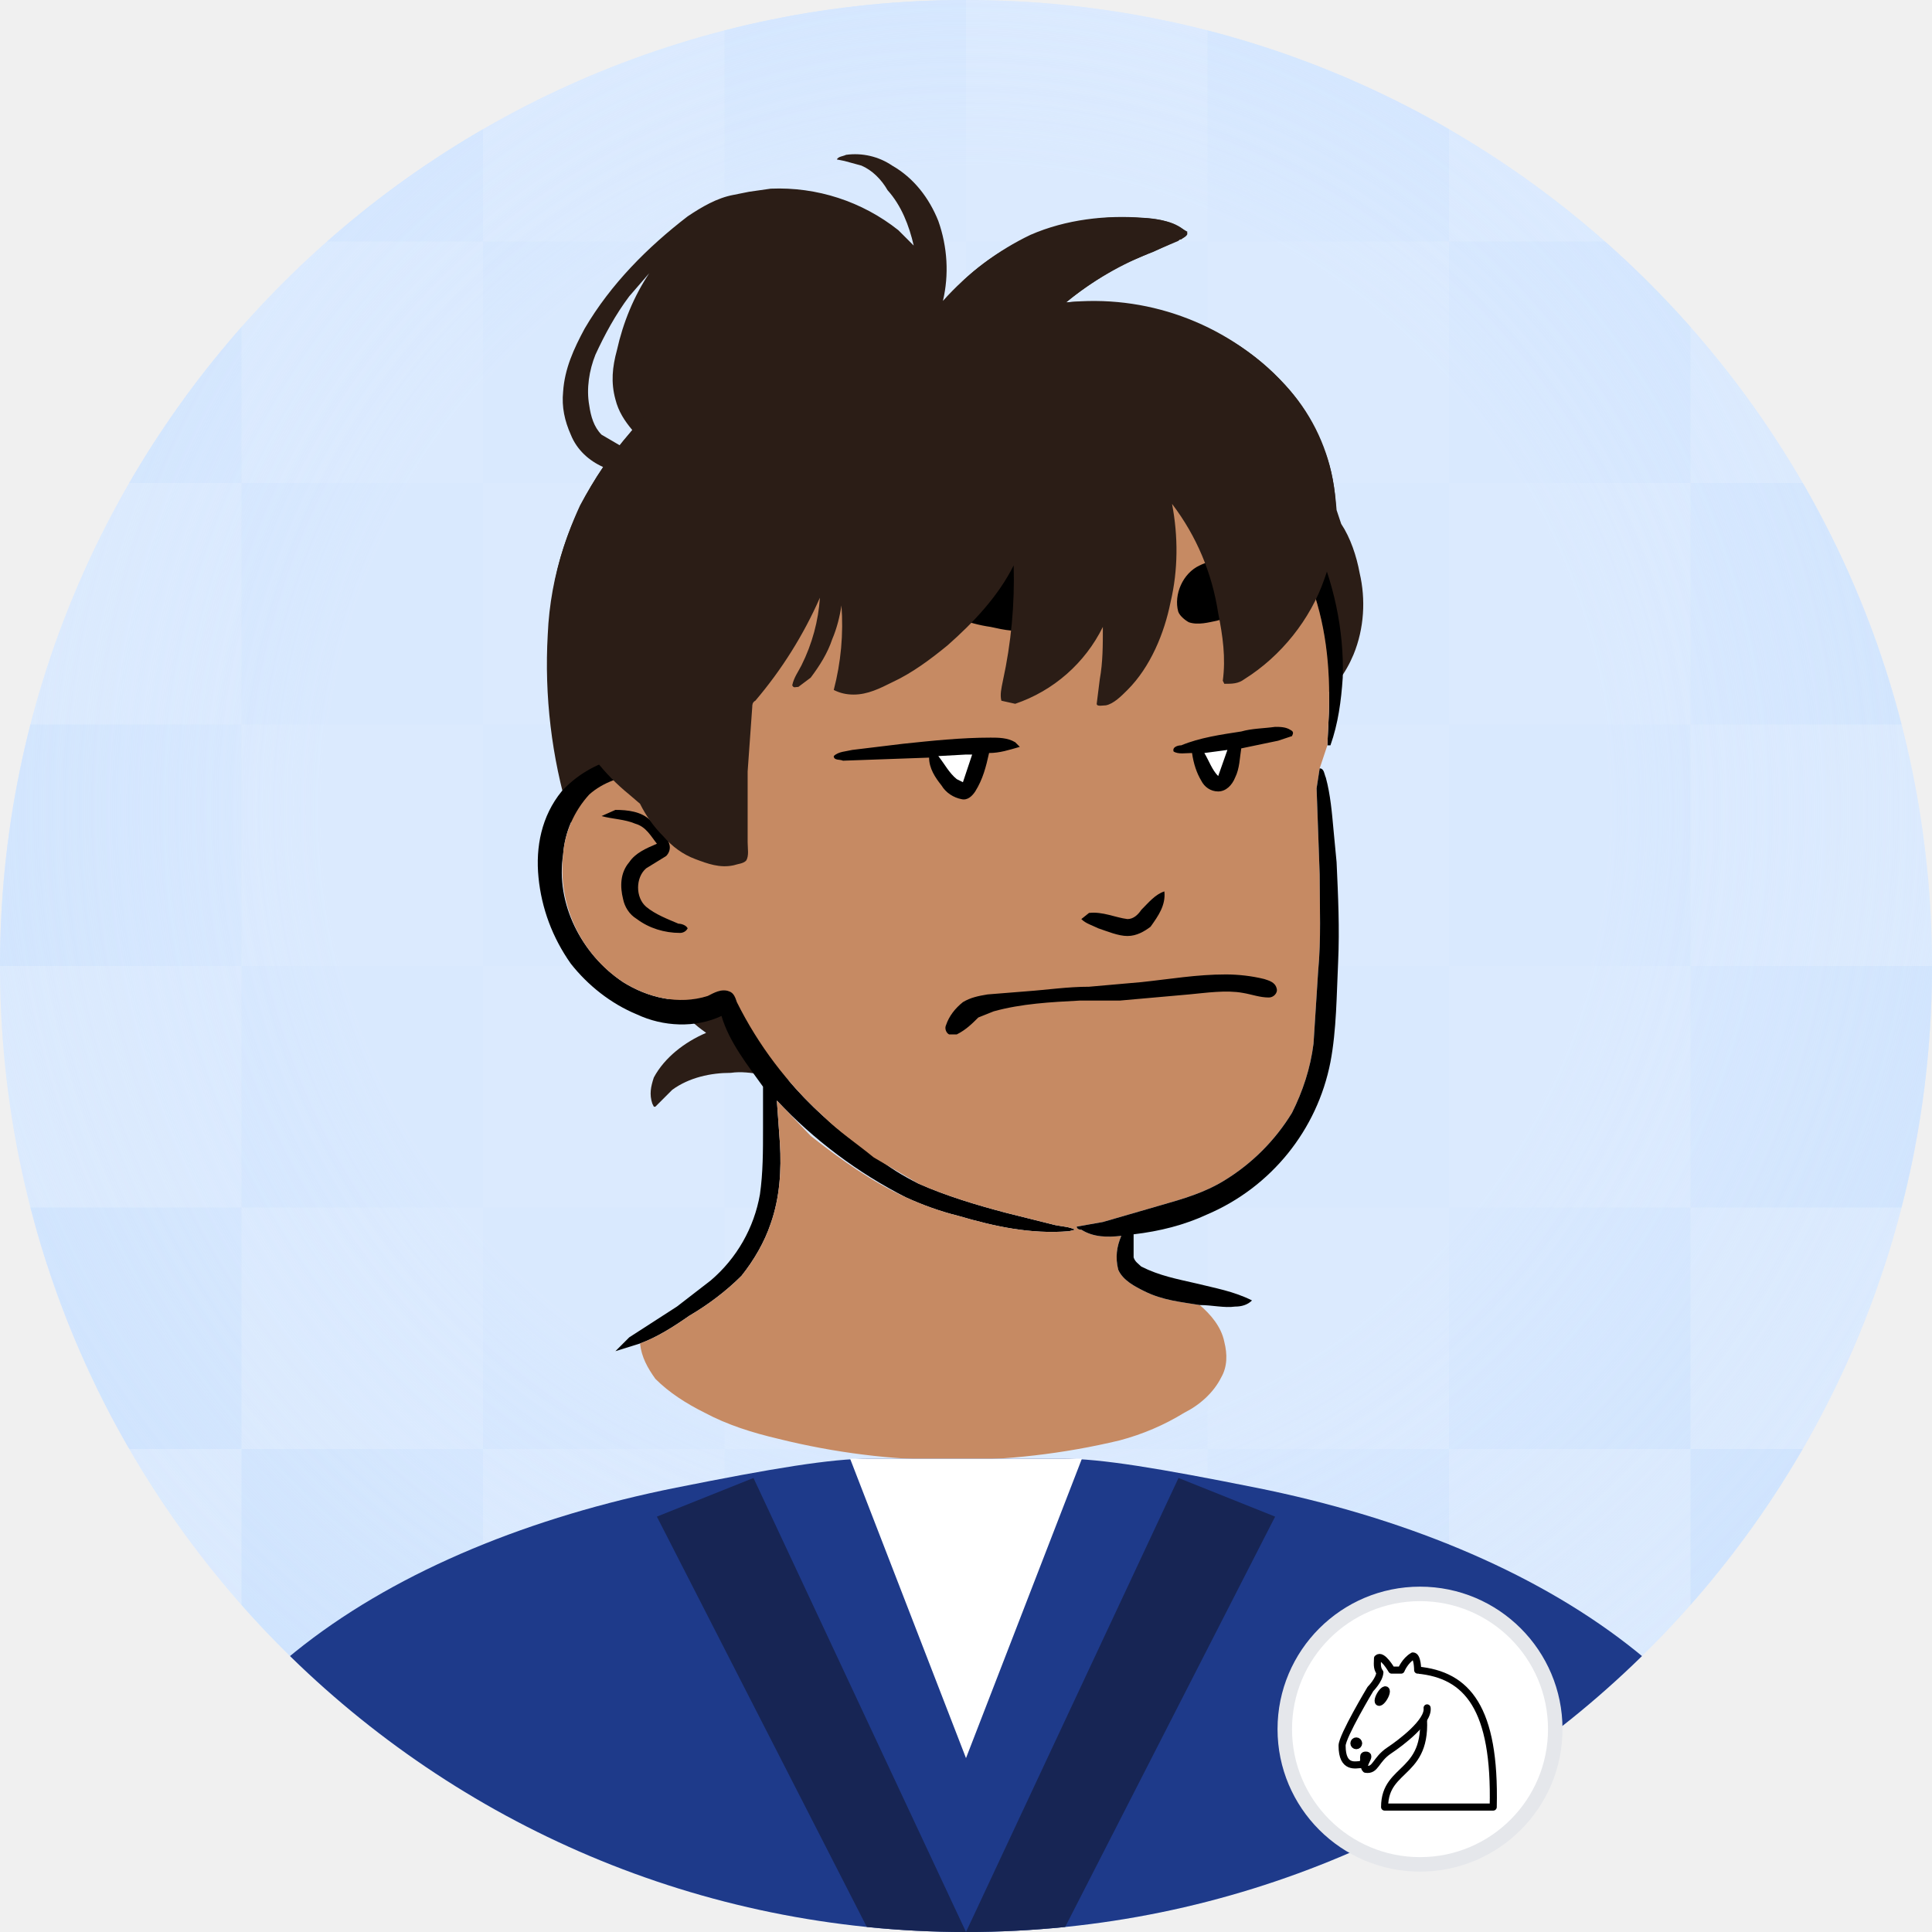
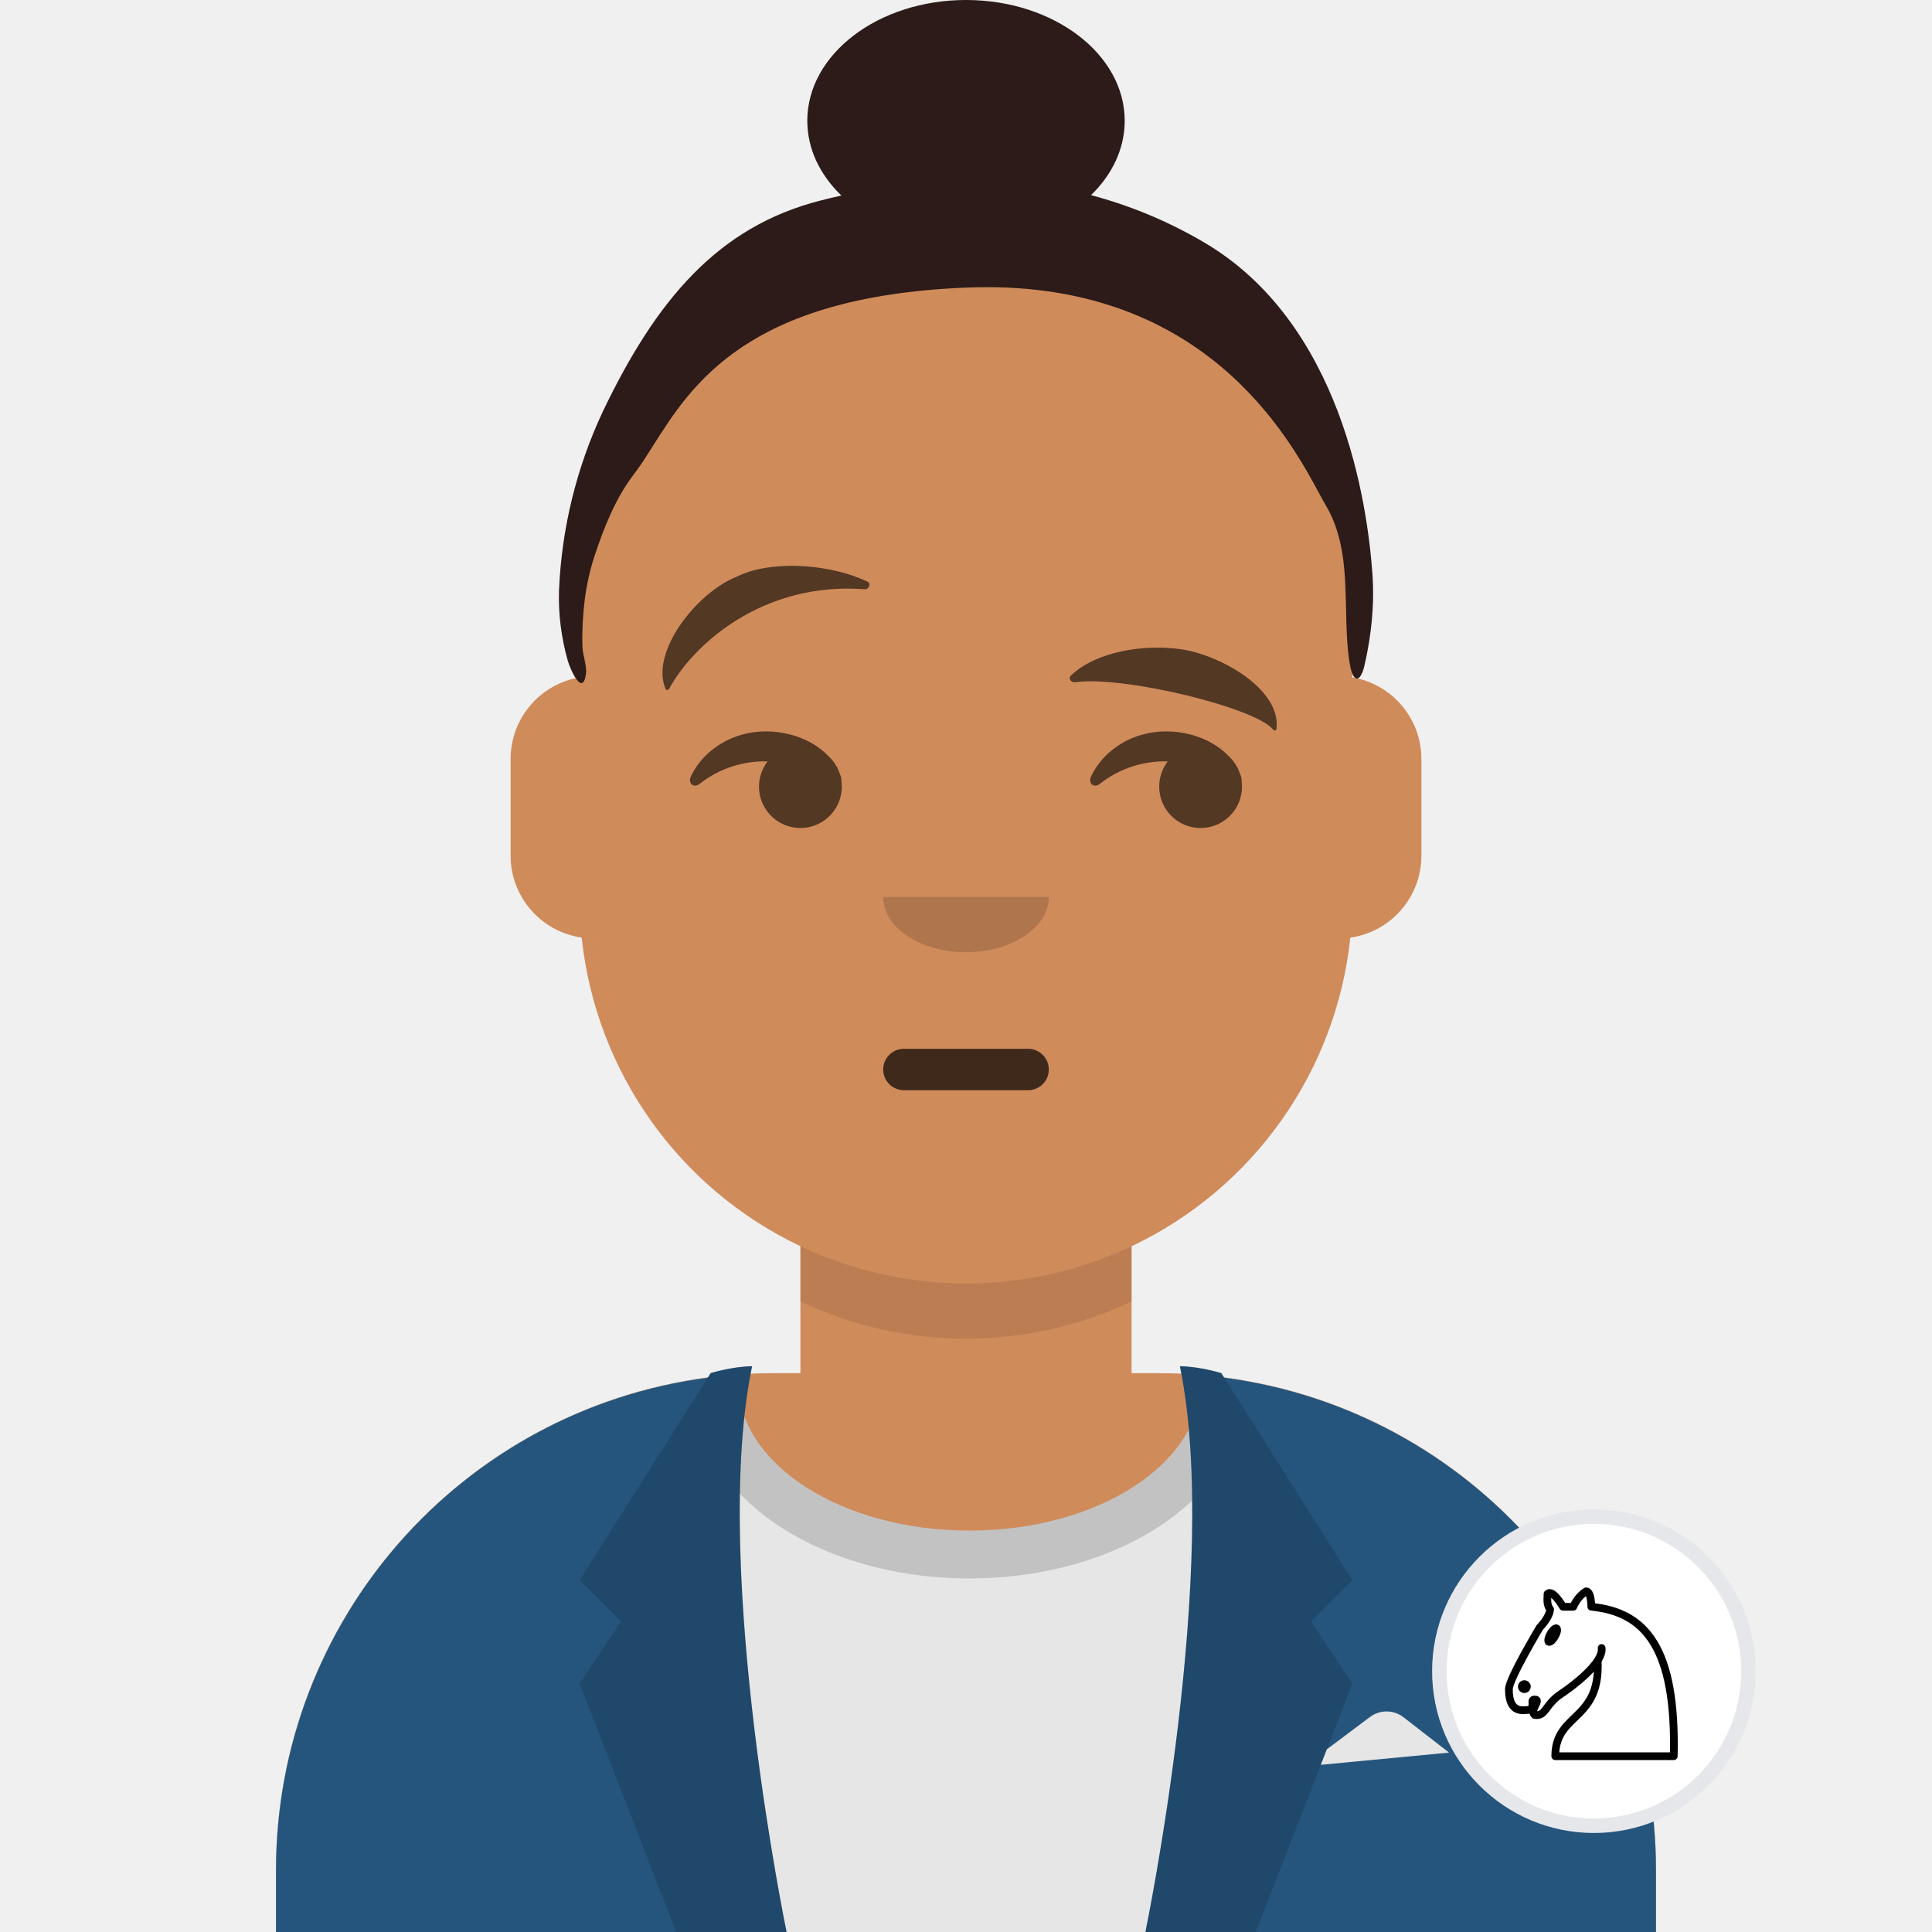
<svg xmlns="http://www.w3.org/2000/svg" viewBox="0 0 200 200" width="200" height="200">
-   <clipPath id="c-nova">
-     <circle cx="100" cy="100" r="100" />
-   </clipPath>
-   <g clip-path="url(#c-nova)">
-     <rect width="200" height="200" fill="#dbeafe" />
-     <g fill="#bfdbfe" opacity="0.45">
-       <rect x="25" y="0" width="25" height="25" />
-       <rect x="75" y="0" width="25" height="25" />
-       <rect x="125" y="0" width="25" height="25" />
-       <rect x="175" y="0" width="25" height="25" />
-       <rect x="0" y="25" width="25" height="25" />
-       <rect x="50" y="25" width="25" height="25" />
-       <rect x="100" y="25" width="25" height="25" />
-       <rect x="150" y="25" width="25" height="25" />
-       <rect x="25" y="50" width="25" height="25" />
-       <rect x="75" y="50" width="25" height="25" />
-       <rect x="125" y="50" width="25" height="25" />
-       <rect x="175" y="50" width="25" height="25" />
-       <rect x="0" y="75" width="25" height="25" />
-       <rect x="50" y="75" width="25" height="25" />
-       <rect x="100" y="75" width="25" height="25" />
-       <rect x="150" y="75" width="25" height="25" />
-       <rect x="25" y="100" width="25" height="25" />
-       <rect x="75" y="100" width="25" height="25" />
-       <rect x="125" y="100" width="25" height="25" />
-       <rect x="175" y="100" width="25" height="25" />
-       <rect x="0" y="125" width="25" height="25" />
-       <rect x="50" y="125" width="25" height="25" />
-       <rect x="100" y="125" width="25" height="25" />
-       <rect x="150" y="125" width="25" height="25" />
-       <rect x="25" y="150" width="25" height="25" />
-       <rect x="75" y="150" width="25" height="25" />
-       <rect x="125" y="150" width="25" height="25" />
-       <rect x="175" y="150" width="25" height="25" />
-       <rect x="0" y="175" width="25" height="25" />
-       <rect x="50" y="175" width="25" height="25" />
-       <rect x="100" y="175" width="25" height="25" />
-       <rect x="150" y="175" width="25" height="25" />
+   <svg x="0" y="0" width="200" height="200" viewBox="0 0 280 280" fill="none" shape-rendering="auto">
+     <mask id="viewboxMask">
+       <rect width="280" height="280" rx="0" ry="0" x="0" y="0" fill="#fff" />
+     </mask>
+     <g mask="url(#viewboxMask)">
+       <g transform="translate(8)">
+         <path d="M132 36a56 56 0 0 0-56 56v6.17A12 12 0 0 0 66 110v14a12 12 0 0 0 10.3 11.88 56.04 56.04 0 0 0 31.7 44.73v18.4h-4a72 72 0 0 0-72 72v9h200v-9a72 72 0 0 0-72-72h-4v-18.39a56.04 56.04 0 0 0 31.7-44.73A12 12 0 0 0 198 124v-14a12 12 0 0 0-10-11.83V92a56 56 0 0 0-56-56Z" fill="#d08b5b" />
+         <path d="M108 180.61v8a55.79 55.79 0 0 0 24 5.39c8.59 0 16.73-1.93 24-5.39v-8a55.79 55.79 0 0 1-24 5.39 55.79 55.79 0 0 1-24-5.39Z" fill="#000" fill-opacity=".1" />
+         <g transform="translate(0 170)">
+           <path d="M132.5 51.83c18.5 0 33.5-9.62 33.5-21.48 0-.36-.01-.7-.04-1.06A72 72 0 0 1 232 101.04V110H32v-8.95a72 72 0 0 1 67.05-71.83c-.03.37-.05.75-.05 1.13 0 11.86 15 21.48 33.5 21.48Z" fill="#E6E6E6" />
+           <path d="M132.5 58.76c21.89 0 39.63-12.05 39.63-26.91 0-.6-.02-1.2-.08-1.8-2-.33-4.03-.59-6.1-.76.04.35.05.7.05 1.06 0 11.86-15 21.48-33.5 21.48S99 42.2 99 30.35c0-.38.02-.76.05-1.13-2.06.14-4.08.36-6.08.67-.07.65-.1 1.3-.1 1.96 0 14.86 17.74 26.91 39.63 26.91Z" fill="#000" fill-opacity=".16" />
+           <path d="M100.78 29.12 101 28c-2.96.05-6 1-6 1l-.42.66A72.01 72.01 0 0 0 32 101.06V110h74s-10.7-51.56-5.24-80.8l.02-.08ZM158 110s11-53 5-82c2.96.05 6 1 6 1l.42.66a72.01 72.01 0 0 1 62.58 71.4V110h-74Z" fill="#25557c" />
+           <path d="M101 28c-6 29 5 82 5 82H90L76 74l6-9-6-6 19-30s3.04-.95 6-1ZM163 28c6 29-5 82-5 82h16l14-36-6-9 6-6-19-30s-3.04-.95-6-1Z" fill-rule="evenodd" clip-rule="evenodd" fill="#000" fill-opacity=".15" />
+           <path d="m183.42 85.77.87-2.24 6.27-4.7a4 4 0 0 1 4.85.05l6.6 5.12-18.59 1.77Z" fill="#E6E6E6" />
+         </g>
+         <g transform="translate(78 134)">
+           <rect x="42" y="18" width="24" height="6" rx="3" fill="#000" fill-opacity=".7" />
+         </g>
+         <g transform="translate(104 122)">
+           <path fill-rule="evenodd" clip-rule="evenodd" d="M16 8c0 4.42 5.37 8 12 8s12-3.58 12-8" fill="#000" fill-opacity=".16" />
+         </g>
+         <g transform="translate(76 90)">
+           <path d="M27 16c-4.84 0-9 2.65-10.84 6.45-.54 1.1.39 1.85 1.28 1.12a15.13 15.13 0 0 1 9.8-3.22 6 6 0 1 0 10.7 2.8 2 2 0 0 0-.12-.74l-.15-.38a6 6 0 0 0-1.64-2.48C33.9 17.32 30.5 16 27 16ZM85 16c-4.84 0-9 2.65-10.84 6.45-.54 1.1.39 1.85 1.28 1.12a15.13 15.13 0 0 1 9.8-3.22 6 6 0 1 0 10.7 2.8 2 2 0 0 0-.12-.74l-.15-.38a6 6 0 0 0-1.64-2.48C91.9 17.32 88.5 16 85 16Z" fill="#000" fill-opacity=".6" />
+         </g>
+         <g transform="translate(76 82)">
+           <path d="m22.77 1.58.9-.4C28.93-.91 36.88-.03 41.73 2.3c.57.27.18 1.15-.4 1.1-14.92-1.14-24.96 8.15-28.37 14.45-.1.18-.41.2-.49.03-2.3-5.32 4.45-13.98 10.3-16.3ZM87 12.07c5.75.77 14.74 5.8 13.99 11.6-.03.2-.31.26-.44.1-2.49-3.2-21.71-7.87-28.71-6.9-.64.1-1.07-.57-.63-.98 3.75-3.54 10.62-4.52 15.78-3.82Z" fill-rule="evenodd" clip-rule="evenodd" fill="#000" fill-opacity=".6" />
+         </g>
+         <g transform="translate(-1)">
+           <path d="M151.12 28.28c3.06-2.97 4.88-6.71 4.88-10.78C156 7.84 145.7 0 133 0s-23 7.84-23 17.5c0 4.1 1.85 7.86 4.94 10.84-.99.22-1.95.45-2.9.69-15.1 3.8-24.02 14.62-31.68 30.62a67.68 67.68 0 0 0-6.34 25.83c-.13 3.41.33 6.94 1.25 10.22.33 1.2 2.15 5.39 2.65 2 .1-.66-.07-1.47-.24-2.27-.12-.55-.23-1.1-.26-1.6-.08-1.56 0-3.15.11-4.72.2-2.92.73-5.8 1.65-8.59 1.33-3.98 3.02-8.3 5.6-11.67.97-1.25 1.88-2.7 2.88-4.27 5.63-8.9 13.68-21.6 45.34-22.9 34.3-1.42 46.78 21.66 51.21 29.87.38.7.7 1.3.97 1.75 2.67 4.53 2.78 9.75 2.9 14.91.05 2.71.11 5.41.54 8 .47 2.84 1.54 2.78 2.13.23 1-4.33 1.47-8.83 1.15-13.28-.72-10.05-4.4-36.45-24.6-48.15a65.52 65.52 0 0 0-16.18-6.73Z" fill="#2c1b18" />
+         </g>
+         <g transform="translate(49 72)" />
+         <g transform="translate(62 42)" />
+       </g>
    </g>
-     <radialGradient id="v-nova" cx="50%" cy="42%" r="60%">
-       <stop offset="55%" stop-color="#dbeafe" />
-       <stop offset="100%" stop-color="#dbeafe" stop-opacity="0" />
-     </radialGradient>
-     <rect width="200" height="200" fill="url(#v-nova)" opacity="0.85" />
-     <svg x="22" y="6" width="156" height="156" viewBox="0 0 980 980" fill="none" shape-rendering="auto">
-       <mask id="viewboxMask">
-         <rect width="980" height="980" rx="0" ry="0" x="0" y="0" fill="#fff" />
-       </mask>
-       <g mask="url(#viewboxMask)">
-         <g transform="translate(10 -60)">
-           <path fill-rule="evenodd" clip-rule="evenodd" d="M432 130a43 43 0 0 0-30-7c-2 1-5 1-6 3l5 1 11 3c7 3 13 9 17 16 9 10 14 23 17 36l-10-10a125 125 0 0 0-83-27l-14 2-10 2c-11 2-21 8-30 14-26 20-50 44-67 73-7 13-13 26-14 41-1 10 1 19 5 28 4 10 12 17 21 21a210 210 0 0 0-36 109 341 341 0 0 0 67 223c10 13 22 26 36 36-14 6-27 16-34 29-2 6-3 11-1 17l1 2h1l3-3 8-8c11-8 25-11 38-11 7-1 13 0 20 1h2l9 2 7 2 7 1h5c5 1 11 1 17-1l1-7c-7-26-22-47-40-67l-11-11c-10-10-20-20-29-32-6-7-11-16-16-25l-3-6c7 4 14 7 21 8 6 1 14 1 19-3 2-2 2-6 2-9v-1a2119 2119 0 0 0 0-47 884 884 0 0 1 5-47 359 359 0 0 0 42-66c-1 15-6 31-13 45l-2 2-3 10c3 2 6-1 8-3 9-9 16-21 20-33l2-7 2-7v21l-4 24-1 2v5c5 2 9 4 14 3 11-1 21-6 30-11a224 224 0 0 0 73-73 415 415 0 0 1-7 75l-2 11c0 2 2 3 3 3h2c3 2 6 1 9-1h1c6-2 12-6 17-10 15-9 27-22 35-37 0 16-1 31-4 47 0 2 0 4 2 4 5 0 9-2 13-5 15-14 25-33 31-52 7-25 7-50 3-75 8 9 14 21 19 32a203 203 0 0 1 14 81c0 1 0 4 2 4 8 0 13-3 19-7l1-2 20-17 1 6 5 21c2 4 3 8 7 11 2 1 5 0 7-1 10-7 18-18 23-30 7-17 8-36 4-53-2-11-6-23-12-32l-1-3-2-6c-1-13-3-27-8-39-10-28-30-51-54-67a179 179 0 0 0-114-29 203 203 0 0 1 57-33l17-8h1c1-1 4-2 4-4-7-8-19-9-28-10-25-2-51 1-74 11-21 10-41 25-57 43 4-17 3-35-3-52-6-15-16-28-30-36ZM253 250c4-18 11-35 21-50l-13 15c-9 12-16 25-22 38-4 10-6 22-4 33 1 7 3 14 8 19l12 7 8-10c-5-6-9-12-11-20-3-11-2-21 1-32Z" fill="#2b1d16" />
-           <path d="M528 244c41 6 80 22 113 47 28 21 50 49 65 81 13 28 20 60 19 91-1 15-3 30-8 44h-2l1-21c1-30-2-59-13-87-10-30-28-57-50-79-42-40-98-62-156-63a243 243 0 0 0-196 94 207 207 0 0 0-40 139l2 25c8 0 19 0 25 7l-3 3-17 1c-12 1-24 5-33 13a64 64 0 0 0-17 39c-5 32 12 65 39 83 16 10 36 15 55 9 4-2 9-5 14-3 3 1 4 4 5 7a251 251 0 0 0 90 100c8 7 18 13 28 18 18 8 38 14 57 19l32 8c5 1 9 1 13 3l-4 1c-25 2-48-3-72-10-12-3-23-7-34-12a306 306 0 0 1-84-63l2 28c1 17 0 35-6 52-4 12-11 24-19 34-10 10-22 19-34 26-10 7-21 14-32 18l-16 5 9-9 31-20 22-17a95 95 0 0 0 32-56c2-14 2-28 2-43v-27c-10-14-22-29-27-46-17 8-38 7-55-1-17-7-32-19-43-33-12-17-19-36-21-56s2-40 15-56c9-10 22-18 35-21-4-14-6-29-6-44a234 234 0 0 1 83-173 249 249 0 0 1 199-55Z" fill="#000" />
-           <path d="M653 320c22 22 40 49 50 79 11 28 14 57 13 87l-1 21-5 15-2 13 2 56c0 21 1 42-1 63l-3 47c-2 16-7 31-14 45-11 18-26 33-44 44-13 8-27 12-41 16l-38 11-17 3c0 1 1 2 3 2 8 5 17 5 26 4-3 7-4 14-2 22 3 7 11 11 17 14 12 6 24 7 36 9 7 6 14 14 16 24 2 8 2 16-2 23-5 10-14 18-24 23-13 8-27 14-42 18a468 468 0 0 1-222-1c-17-4-33-9-48-17-12-6-23-13-32-22-5-7-9-14-10-23 11-4 22-11 32-18 12-7 24-16 34-26 8-10 15-22 19-34 6-17 7-35 6-52l-2-28 22 23c19 15 40 30 62 40 11 5 22 9 34 12 24 7 47 12 72 10l4-1c-4-2-8-2-13-3l-32-8c-19-5-39-11-57-19l-29-17c-11-9-23-17-33-27a251 251 0 0 1-56-74c-1-3-2-6-5-7-5-2-10 1-14 3-19 6-39 1-55-9a88 88 0 0 1-39-83c1-14 7-28 17-39 9-8 21-12 33-13l17-1 3-3c-6-7-17-7-25-7l-2-25a207 207 0 0 1 40-139 243 243 0 0 1 196-94c58 1 114 23 156 63Z" fill="#c68a63" />
-           <path d="M710 522c3 0 3 4 4 6 3 11 4 23 5 34l2 21c1 22 2 43 1 65-1 21-1 44-5 65a136 136 0 0 1-80 99c-15 7-31 11-48 13v15c1 3 3 4 5 6 12 6 23 8 36 11 12 3 24 5 36 11-3 3-7 4-11 4-7 1-15-1-23-1-12-2-24-3-36-9-6-3-14-7-17-14-2-8-1-15 2-22-9 1-18 1-26-4-2 0-3-1-3-2l17-3 38-11c14-4 28-8 41-16 18-11 33-26 44-44 7-14 12-29 14-45l3-47c2-21 1-42 1-63l-2-56 2-13ZM252 549c8 0 17 1 23 7 5 4 10 9 12 15 1 3 0 6-2 8l-13 8c-7 6-7 19 0 25 6 5 14 8 21 11 2 0 5 1 6 3-1 2-3 3-5 3-10 0-20-3-28-9-5-3-8-8-9-13-2-8-2-17 4-24 4-6 11-9 18-12-4-5-7-11-14-13-7-3-15-3-22-5l9-4Z" fill="#000" />
-           <path d="M681 495c3 0 7 0 10 2 2 1 2 2 1 4l-9 3-24 5c-1 6-1 13-4 19-2 5-6 9-11 9s-9-3-11-7c-3-5-5-11-6-18-4 0-9 1-12-1-1-3 3-4 5-4 12-5 26-7 39-9 7-2 15-2 22-3ZM496 502c5 0 11 0 16 3l3 3c-7 2-13 4-20 4-2 9-4 17-9 25-2 3-5 6-9 5-5-1-10-4-13-9-4-5-8-11-8-18l-56 2c-2-1-6 0-6-3 3-3 8-3 12-4l33-4c19-2 38-4 57-4Z" fill="#000000" />
-           <path d="m650 510-6 17c-4-4-6-10-9-15l15-2ZM484 513l-6 18-4-2c-5-4-8-10-12-15l18-1h4Z" fill="#fff" />
-           <path d="M492 386c7 0 13 0 19 2 8 2 15 5 18 13 4 7 4 14 2 22-1 4-4 7-9 8-8 3-17 1-26-1-7-1-15-3-22-6-6-3-12-8-13-14-2-6 2-13 7-16 7-6 16-7 24-8ZM658 388c5 1 9 4 11 9 2 3 1 8 0 11-1 4-5 8-8 10-5 5-11 6-18 8-5 1-12 3-18 1-2-1-6-4-7-7-3-11 3-25 14-30 8-4 17-4 26-2Z" fill="#000000" />
-           <path d="M609 602c1 9-4 16-9 23-4 3-9 6-15 6s-13-3-19-5c-4-2-8-3-11-6l5-4c9-1 17 3 25 4 4 0 7-3 9-6 5-5 9-10 15-12Z" fill="#000000" />
-           <path d="M649 656c8 0 17 1 25 3 3 1 7 2 8 6 1 3-2 6-5 6-6 0-11-2-17-3-11-2-24 0-35 1l-45 4h-26c-19 1-38 2-56 7l-10 4c-4 4-8 8-14 11h-5c-2-1-3-4-2-6 2-6 6-11 11-15 5-3 10-4 16-5l25-2c14-1 27-3 41-3l34-3c19-2 36-5 55-5Z" fill="#000000" />
-           <path d="M593 164c7 0 15 1 22 4l9 5c-1 4-4 4-6 6l-33 14c-14 7-28 16-40 26a169 169 0 0 1 139 50 123 123 0 0 1 29 130c-9 26-28 50-52 65-4 3-8 3-13 3l-1-2c2-15 0-29-3-44-4-26-14-50-30-71 4 21 4 43-1 64-4 20-13 42-28 57-4 4-9 9-14 10-2 0-6 1-6-1l2-16c2-11 2-22 2-34a99 99 0 0 1-57 50l-9-2c-1-4 0-8 1-13a309 309 0 0 0 7-75c-10 20-26 37-43 52-11 9-23 18-36 24-8 4-16 8-25 8-5 0-9-1-13-3a168 168 0 0 0 5-55c-1 7-3 15-6 22-3 9-8 17-14 25l-8 6c-2 0-3 1-4-1 1-5 4-9 6-13 7-14 11-29 12-44a273 273 0 0 1-42 67c-2 1-2 3-2 4l-3 42v46c0 4 1 9-1 12-2 2-5 2-8 3-9 2-17-1-25-4s-15-8-21-15c-6-6-11-13-15-21l-7-6a138 138 0 0 1-51-111c0-27 8-53 19-77a254 254 0 0 1 181-131c17-2 36-3 53 1l16-17a151 151 0 0 1 114-40Z" fill="#2b1d16" />
-         </g>
-         <g transform="translate(10 -60)" />
-       </g>
-     </svg>
-     <path d="M14 200 C16 176 40 160 70 154 C80 152 86 151 90 151 L110 151 C114 151 120 152 130 154 C160 160 184 176 186 200 Z" fill="#1e3a8a" />
-     <path d="M88 151 L100 182 L112 151 Z" fill="#ffffff" />
-     <path d="M78 153 L100 200 L90 200 L68 157 Z M122 153 L100 200 L110 200 L132 157 Z" fill="#172554" />
-   </g>
-   <g transform="translate(134 166)">
-     <circle cx="13" cy="13" r="14" fill="#fff" stroke="#e5e7eb" stroke-width="1.5" />
-     <svg x="2" y="2" width="22" height="22" style="color-scheme:light only" viewBox="0 0 45 45">
+   </svg>
+   <g transform="translate(150 158)">
+     <circle cx="15" cy="15" r="16" fill="#fff" stroke="#e5e7eb" stroke-width="1.5" />
+     <svg x="3" y="3" width="24" height="24" style="color-scheme:light only" viewBox="0 0 45 45">
      <g fill="none" fill-rule="evenodd" stroke="#000" stroke-linecap="round" stroke-linejoin="round" stroke-width="1.5">
        <path fill="#fff" d="M22 10c10.5 1 16.5 8 16 29H15c0-9 10-6.5 8-21" />
        <path fill="#fff" d="M24 18c.38 2.91-5.55 7.37-8 9-3 2-2.82 4.34-5 4-1.042-.94 1.41-3.04 0-3-1 0 .19 1.23-1 2-1 0-4.003 1-4-4 0-2 6-12 6-12s1.89-1.9 2-3.5c-.73-.994-.5-2-.5-3 1-1 3 2.5 3 2.5h2s.78-1.992 2.5-3c1 0 1 3 1 3" />
        <path fill="#000" d="M9.5 25.5a.5.5 0 1 1-1 0 .5.5 0 1 1 1 0m5.433-9.75a.5 1.5 30 1 1-.866-.5.5 1.5 30 1 1 .866.5" />
      </g>
    </svg>
  </g>
</svg>
